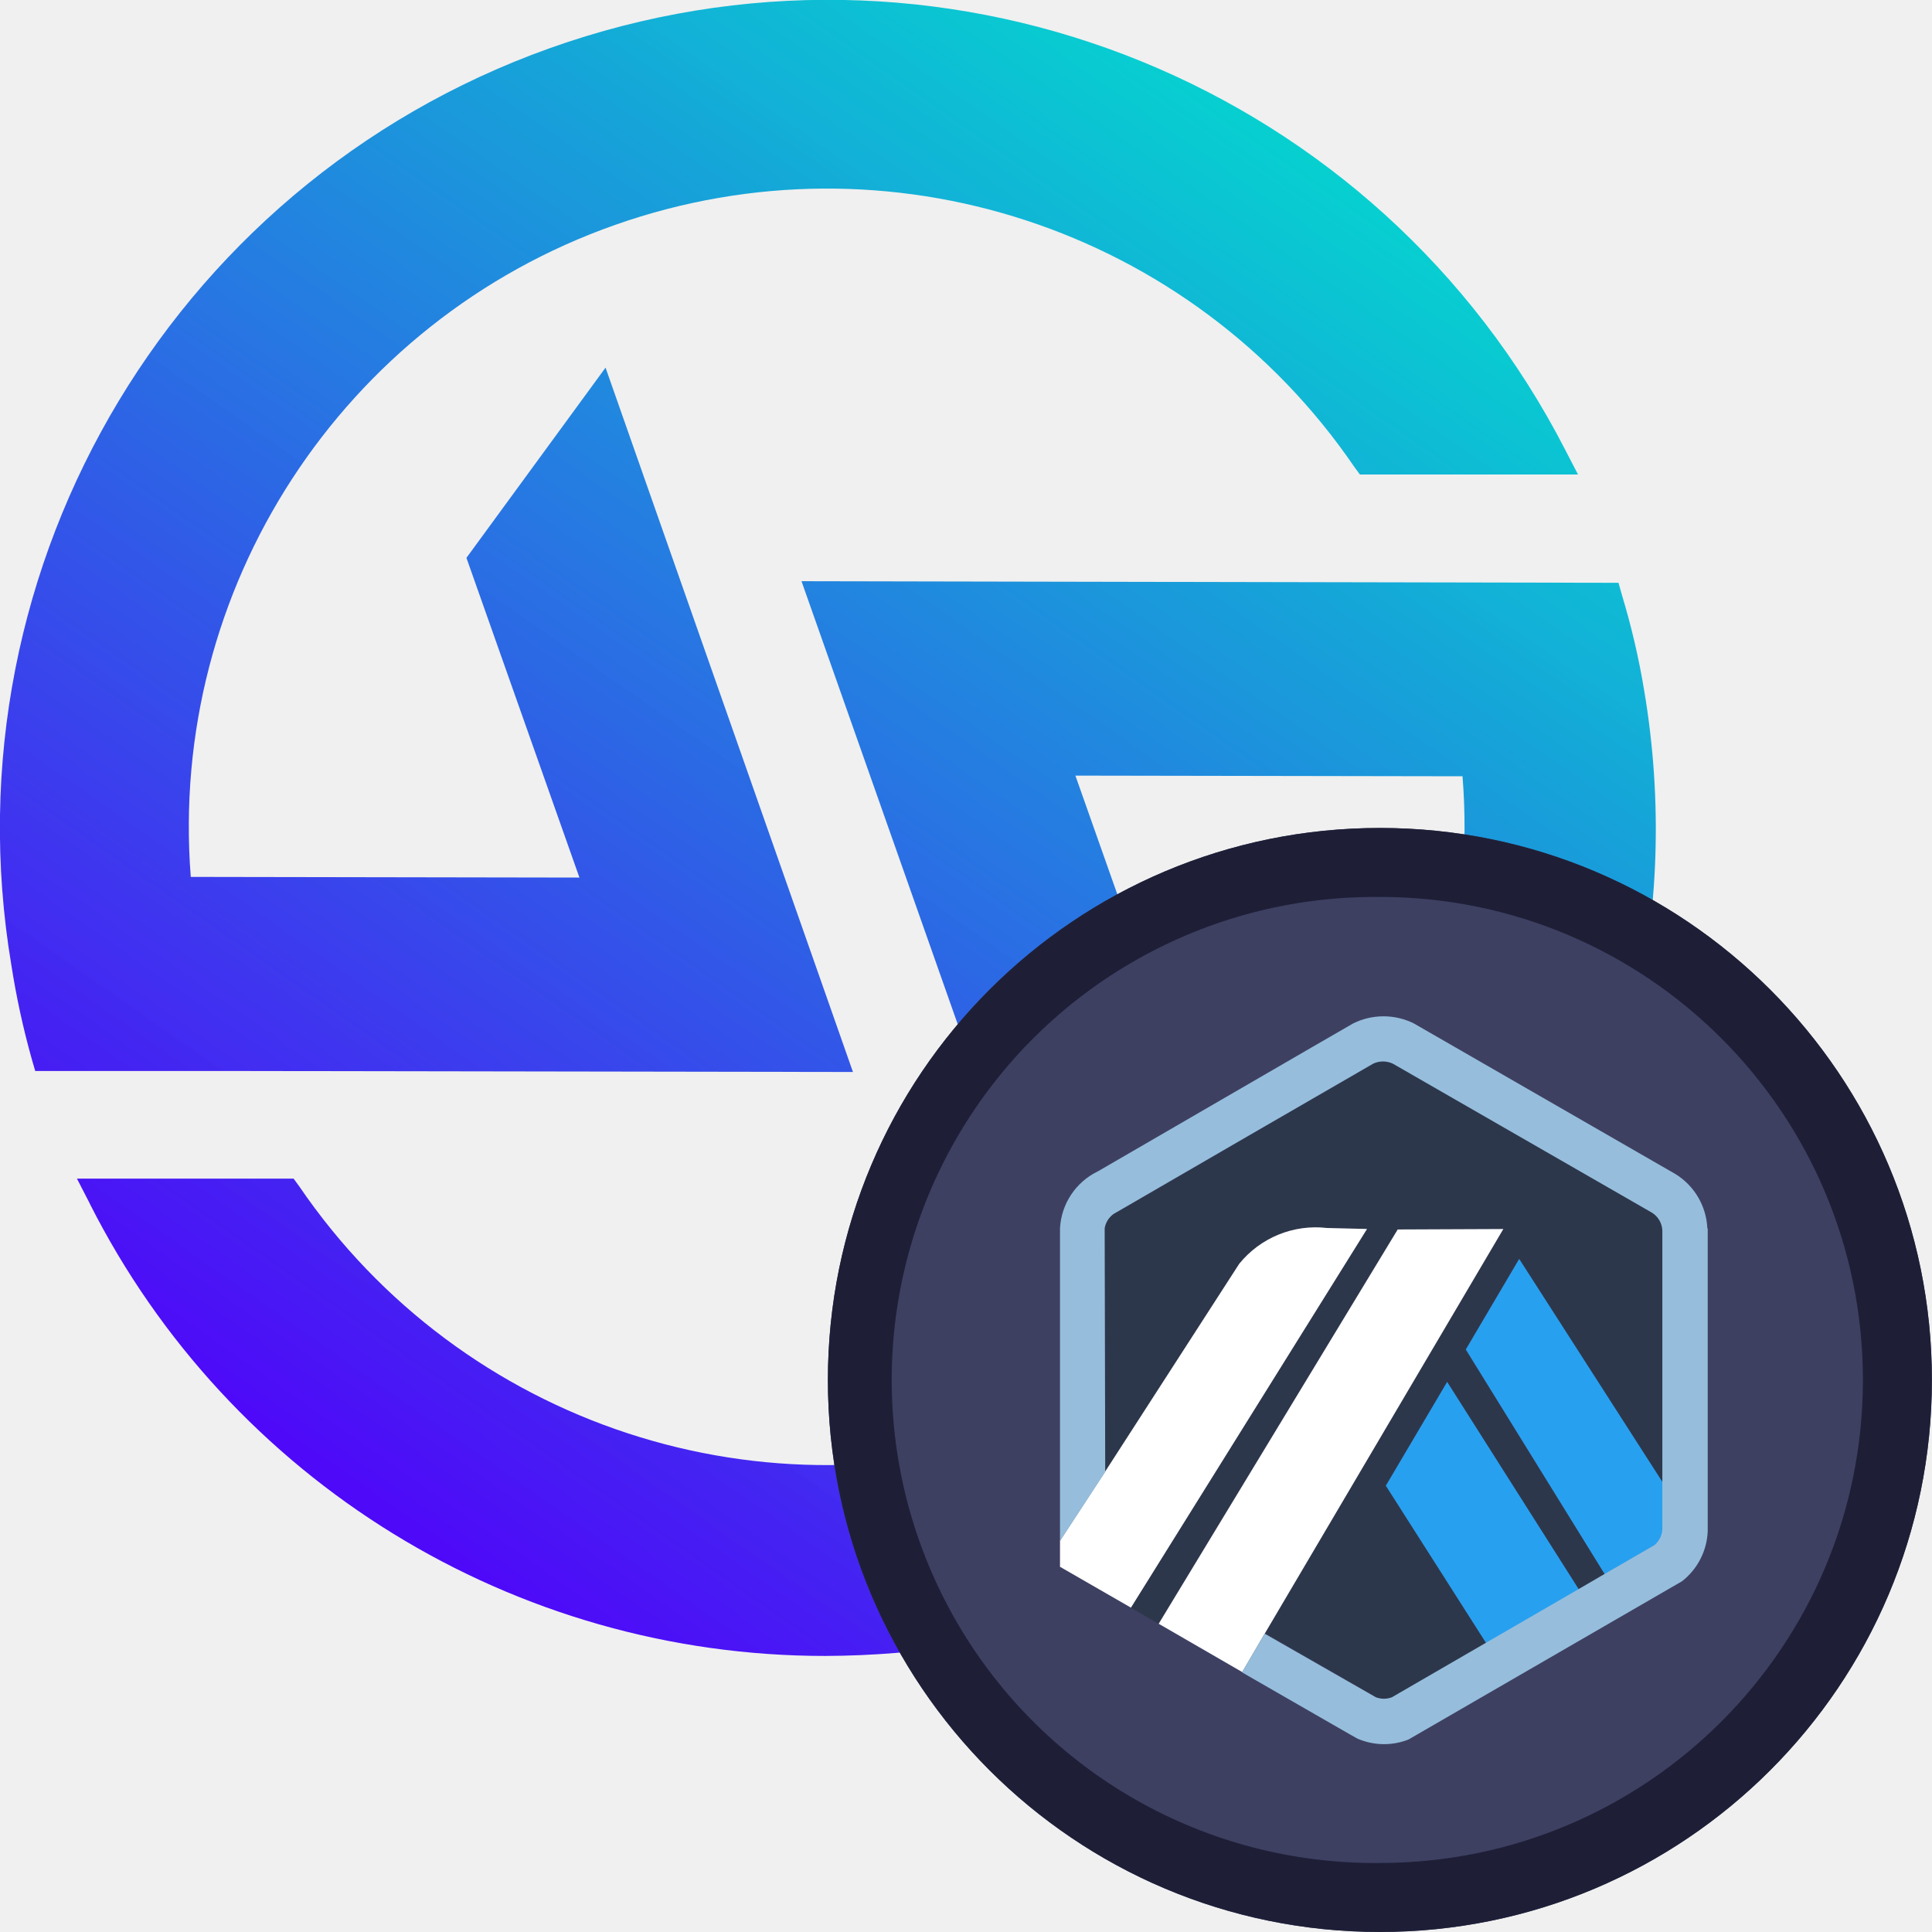
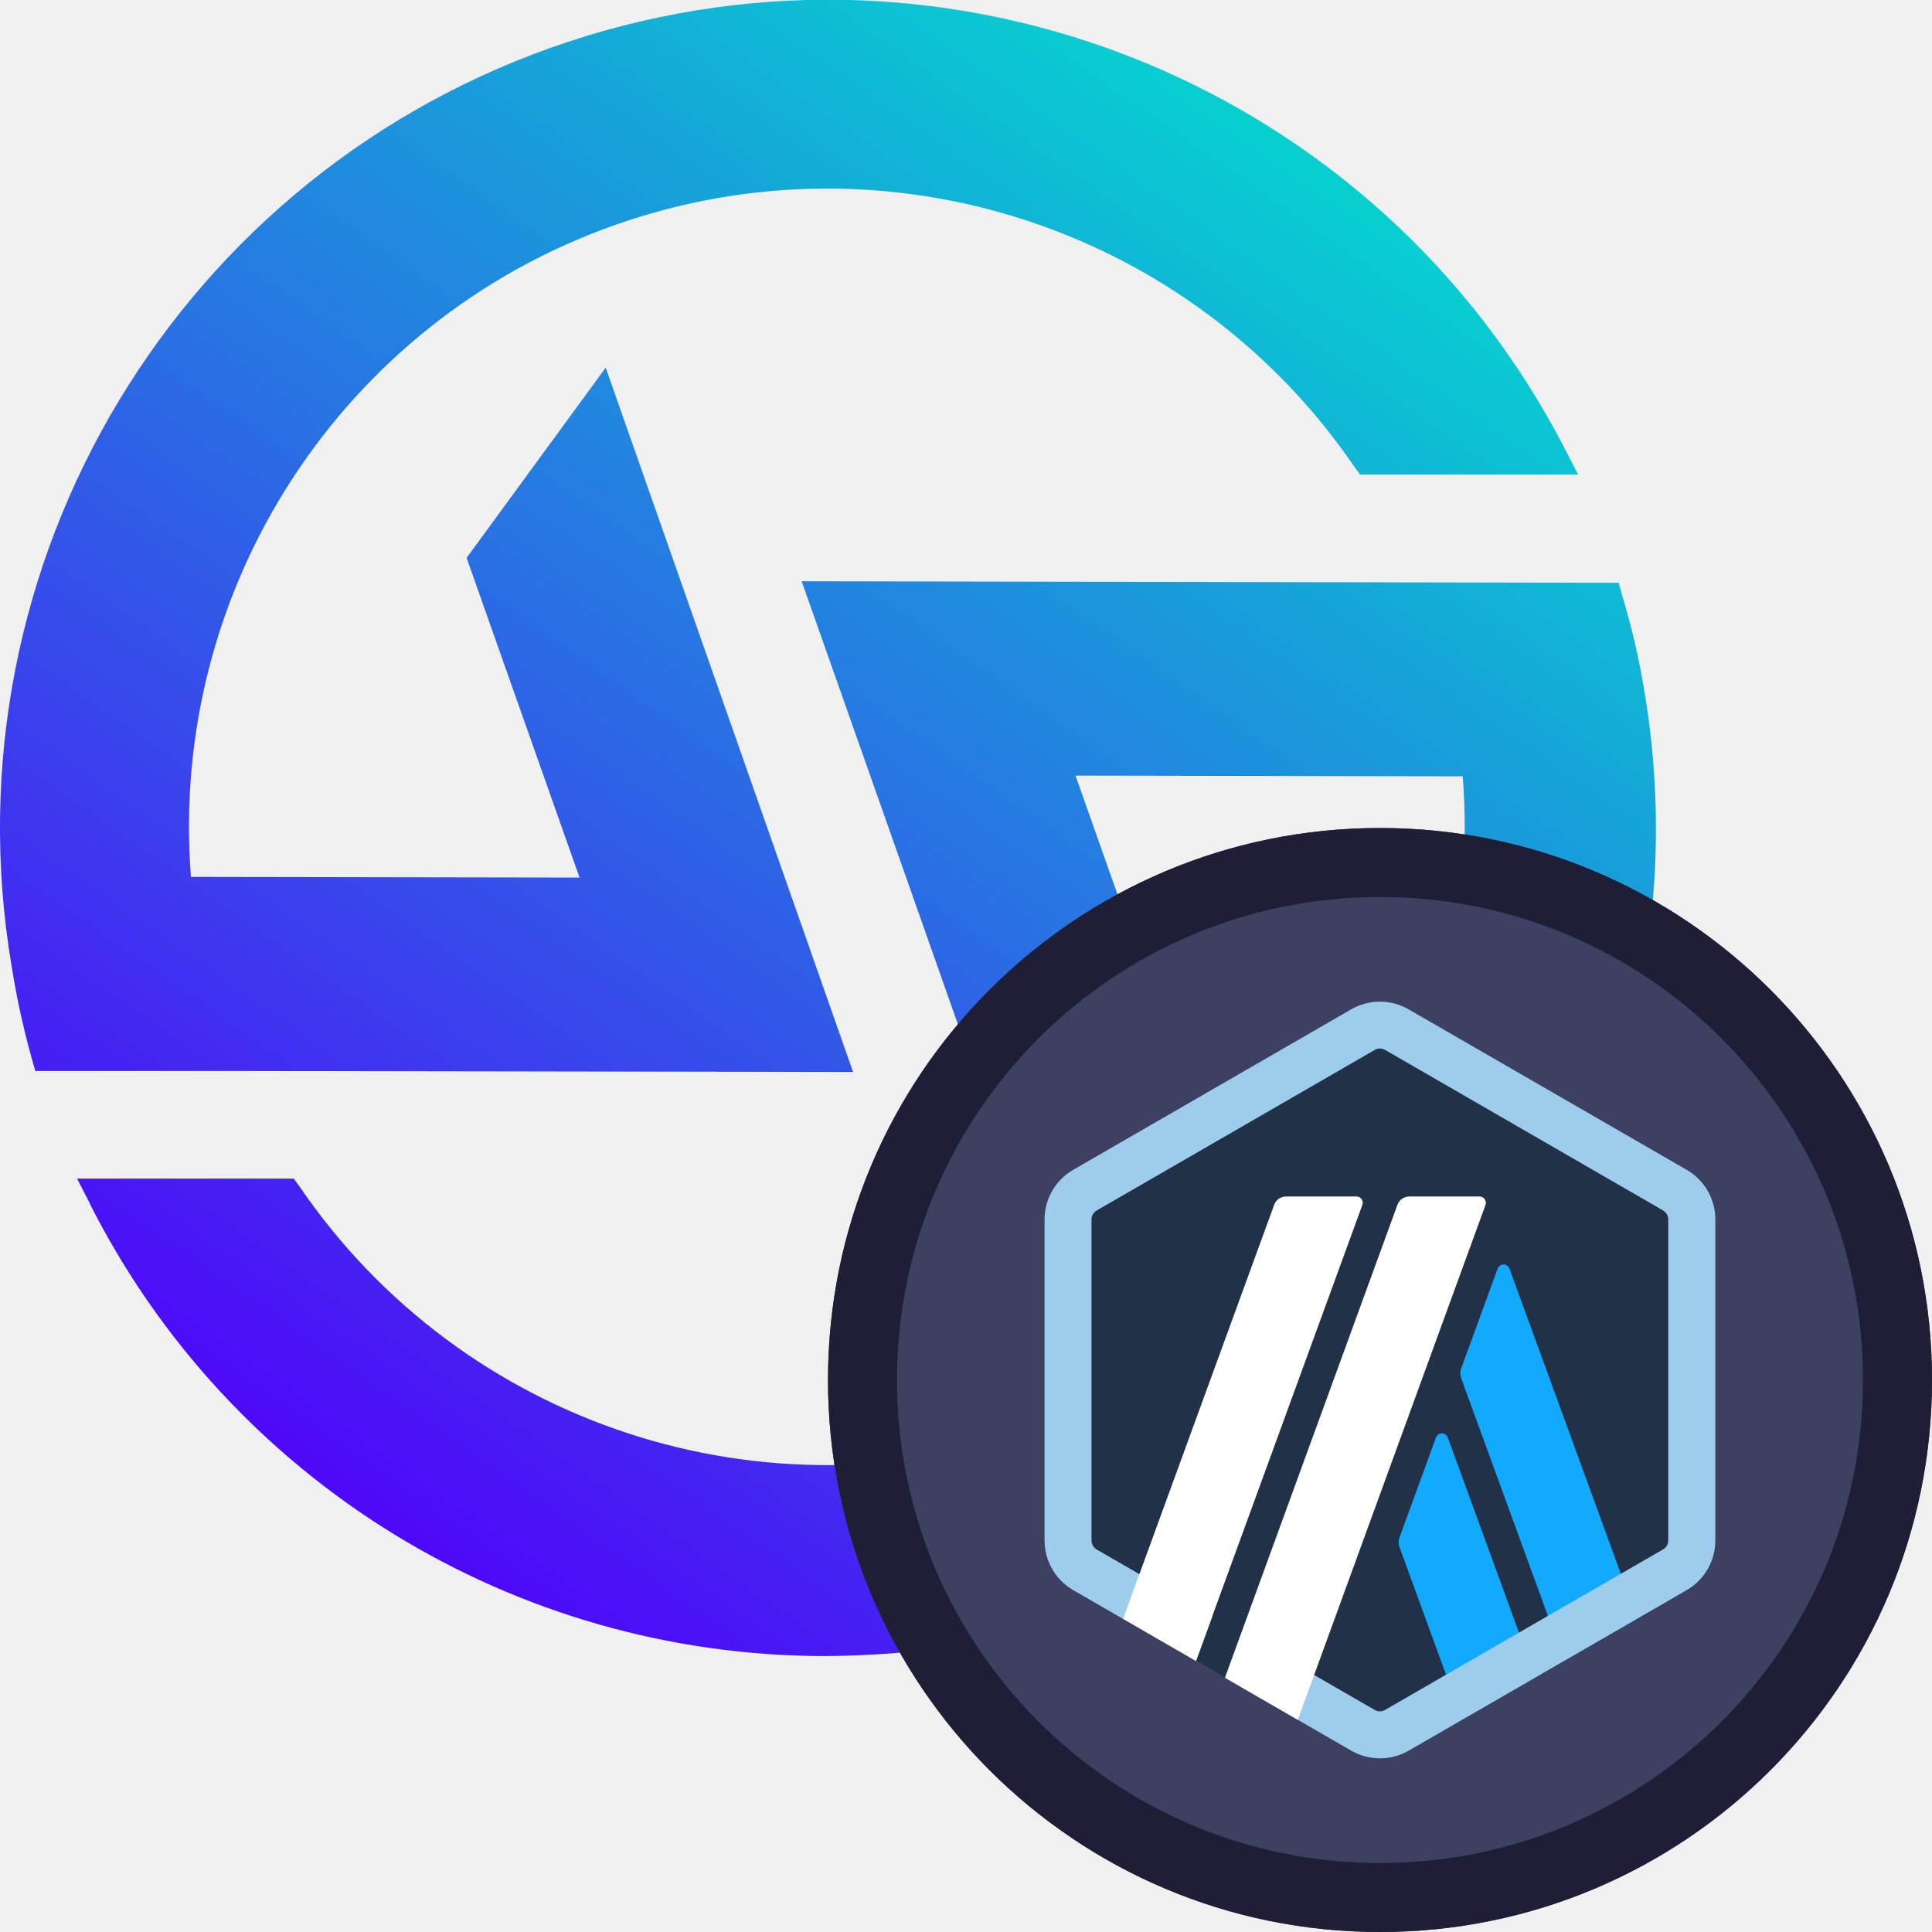
<svg xmlns="http://www.w3.org/2000/svg" width="35" height="35" fill="none">
-   <path d="m1.626 21.802-.232-.45h3.925l.1.137a11.562 11.562 0 0 0 13.396 4.395 11.558 11.558 0 0 0 7.68-11.821l-7.013-.012 2.046 5.793-2.508 3.446-4.5-12.761 14.801.029.063.225c.17.562.304 1.135.4 1.715A15 15 0 0 1 17.5 29.79c-.843.136-1.695.206-2.549.209a14.925 14.925 0 0 1-13.328-8.2l.004.002Zm2.52-2.4H.638l-.065-.225a14.635 14.635 0 0 1-.367-1.691 15.007 15.007 0 0 1 28.148-9.34l.233.45h-3.951l-.1-.136a11.565 11.565 0 0 0-21.08 7.426l7.041.012-2.047-5.792 2.52-3.446 4.482 12.76-11.306-.018Z" fill="url(#a)" />
-   <path d="M34.998 25c0-5.523-4.477-10-10-10s-10 4.477-10 10c0 5.522 4.477 10 10 10s10-4.478 10-10Z" fill="#3E4062" />
-   <path d="M24.998 16.25a8.75 8.75 0 1 0 0 17.499 8.75 8.75 0 0 0 0-17.5m0-1.25a10 10 0 1 1 0 20 10 10 0 0 1 0-20Z" fill="#1E1F37" />
-   <path d="m26.549 24.45.967-1.642 2.607 4.061v.78-5.36a.4.4 0 0 0-.186-.322l-4.7-2.7a.414.414 0 0 0-.36 0l-.041.024-.016.01-4.556 2.642-.018.006a.415.415 0 0 0-.186.17.4.4 0 0 0-.05.17l.008 4.374 2.429-3.765a1.78 1.78 0 0 1 1.59-.65l.726.018-4.278 6.86.5.29 4.332-7.14 1.914-.008-4.314 7.32 1.8 1.035.215.125a.412.412 0 0 0 .29 0l4.76-2.759-.91.528-2.523-4.067Zm.375 5.316-1.82-2.852 1.11-1.883L28.6 28.79l-1.677.976Z" fill="#2D374B" />
-   <path d="m25.106 26.915 1.818 2.853 1.679-.973-2.386-3.76-1.111 1.88ZM30.13 27.648v-.78l-2.608-4.061-.967 1.64 2.517 4.072.91-.528a.4.4 0 0 0 .149-.294l-.001-.05Z" fill="#28A0F0" />
-   <path d="m19.203 28.384 1.285.74 4.277-6.86-.726-.018a1.781 1.781 0 0 0-1.59.65l-2.43 3.766-.816 1.25v.472ZM27.235 22.265l-1.914.008-4.33 7.143 1.513.875.41-.7 4.32-7.326Z" fill="#fff" />
-   <path d="M30.93 22.253a1.219 1.219 0 0 0-.571-.98l-4.75-2.735a1.239 1.239 0 0 0-1.091 0c-.04.02-4.625 2.68-4.625 2.68a1.217 1.217 0 0 0-.69 1.032v5.666l.819-1.25-.01-4.37a.384.384 0 0 1 0-.049.4.4 0 0 1 .163-.256c.02-.014 4.685-2.715 4.7-2.721a.415.415 0 0 1 .359 0l4.695 2.7a.4.4 0 0 1 .186.32v5.405a.4.4 0 0 1-.14.294l-.91.527-.47.274-1.68.973-1.7.985a.411.411 0 0 1-.29 0l-2.014-1.152-.411.7 1.81 1.041.157.09.125.07a1.207 1.207 0 0 0 .924.016l4.955-2.867a1.21 1.21 0 0 0 .466-.91v-5.483h-.006Z" fill="#96BEDC" />
+   <path fill="url(#a)" d="m1.628 21.802-.232-.45h3.926l.1.137a11.562 11.562 0 0 0 13.396 4.395 11.555 11.555 0 0 0 7.68-11.82l-7.014-.013 2.047 5.793-2.508 3.446-4.5-12.76 14.8.028.063.225c.17.563.305 1.135.4 1.715a15 15 0 0 1-12.285 17.293c-.843.136-1.695.206-2.549.21a14.924 14.924 0 0 1-13.328-8.2l.004.001Zm2.52-2.4H.64l-.064-.225a14.629 14.629 0 0 1-.368-1.69 15.007 15.007 0 0 1 28.149-9.34l.232.45h-3.95l-.1-.137a11.565 11.565 0 0 0-21.08 7.426l7.04.012-2.046-5.792 2.52-3.446 4.481 12.76-11.306-.018Z" />
+   <path fill="#3E4062" d="M35 25c0-5.523-4.477-10-10-10s-10 4.477-10 10 4.477 10 10 10 10-4.477 10-10Z" />
+   <path fill="#1E1F37" d="M25 16.25a8.75 8.75 0 1 0 0 17.5 8.75 8.75 0 0 0 0-17.5ZM25 15a10 10 0 1 1 0 20 10 10 0 0 1 0-20Z" />
+   <path fill="#213147" d="M19.385 22.313v5.374a.96.96 0 0 0 .48.831l4.654 2.687a.963.963 0 0 0 .96 0l4.654-2.687a.96.96 0 0 0 .48-.83v-5.375a.96.96 0 0 0-.48-.83l-4.654-2.688a.962.962 0 0 0-.96 0l-4.655 2.687a.958.958 0 0 0-.479.831Z" />
+   <path fill="#12AAFF" d="m26.014 26.042-.664 1.82a.233.233 0 0 0 0 .156l1.142 3.132 1.321-.763-1.585-4.345a.115.115 0 0 0-.107-.075.114.114 0 0 0-.107.075ZM27.345 22.982a.115.115 0 0 0-.107-.075.115.115 0 0 0-.107.075l-.664 1.82a.235.235 0 0 0 0 .156l1.871 5.127 1.321-.763-2.314-6.34Z" />
+   <path fill="#9DCCED" d="M24.998 18.995a.2.2 0 0 1 .094.025l5.036 2.908a.191.191 0 0 1 .094.163v5.815a.188.188 0 0 1-.094.163l-5.036 2.908a.186.186 0 0 1-.188 0l-5.036-2.906a.19.19 0 0 1-.094-.163v-5.816a.187.187 0 0 1 .094-.163l5.036-2.908a.19.19 0 0 1 .094-.026Zm0-.849c-.183 0-.362.048-.52.139l-5.035 2.907a1.039 1.039 0 0 0-.52.9v5.815a1.04 1.04 0 0 0 .52.9l5.036 2.908a1.044 1.044 0 0 0 1.04 0l5.036-2.908a1.04 1.04 0 0 0 .52-.9v-5.815a1.039 1.039 0 0 0-.52-.9l-5.037-2.907a1.036 1.036 0 0 0-.52-.139Z" />
+   <path fill="#213147" d="m21.668 30.092.463-1.269.932.775-.872.8-.523-.306Z" />
+   <path fill="#fff" d="M24.574 21.676h-1.277a.227.227 0 0 0-.214.15l-2.737 7.5 1.32.763 3.015-8.262a.113.113 0 0 0-.107-.151ZM26.808 21.676H25.53a.228.228 0 0 0-.214.15l-3.125 8.567 1.32.763 3.4-9.327a.114.114 0 0 0-.104-.153Z" />
  <defs>
-     <linearGradient id="a" x1="23.996" y1="2.61" x2="6.745" y2="27.297" gradientUnits="userSpaceOnUse">
+     <linearGradient id="a" x1="23.998" x2="6.747" y1="2.61" y2="27.297" gradientUnits="userSpaceOnUse">
      <stop stop-color="#03D1CF" stop-opacity=".988" />
      <stop offset="1" stop-color="#4E09F8" />
    </linearGradient>
  </defs>
</svg>
